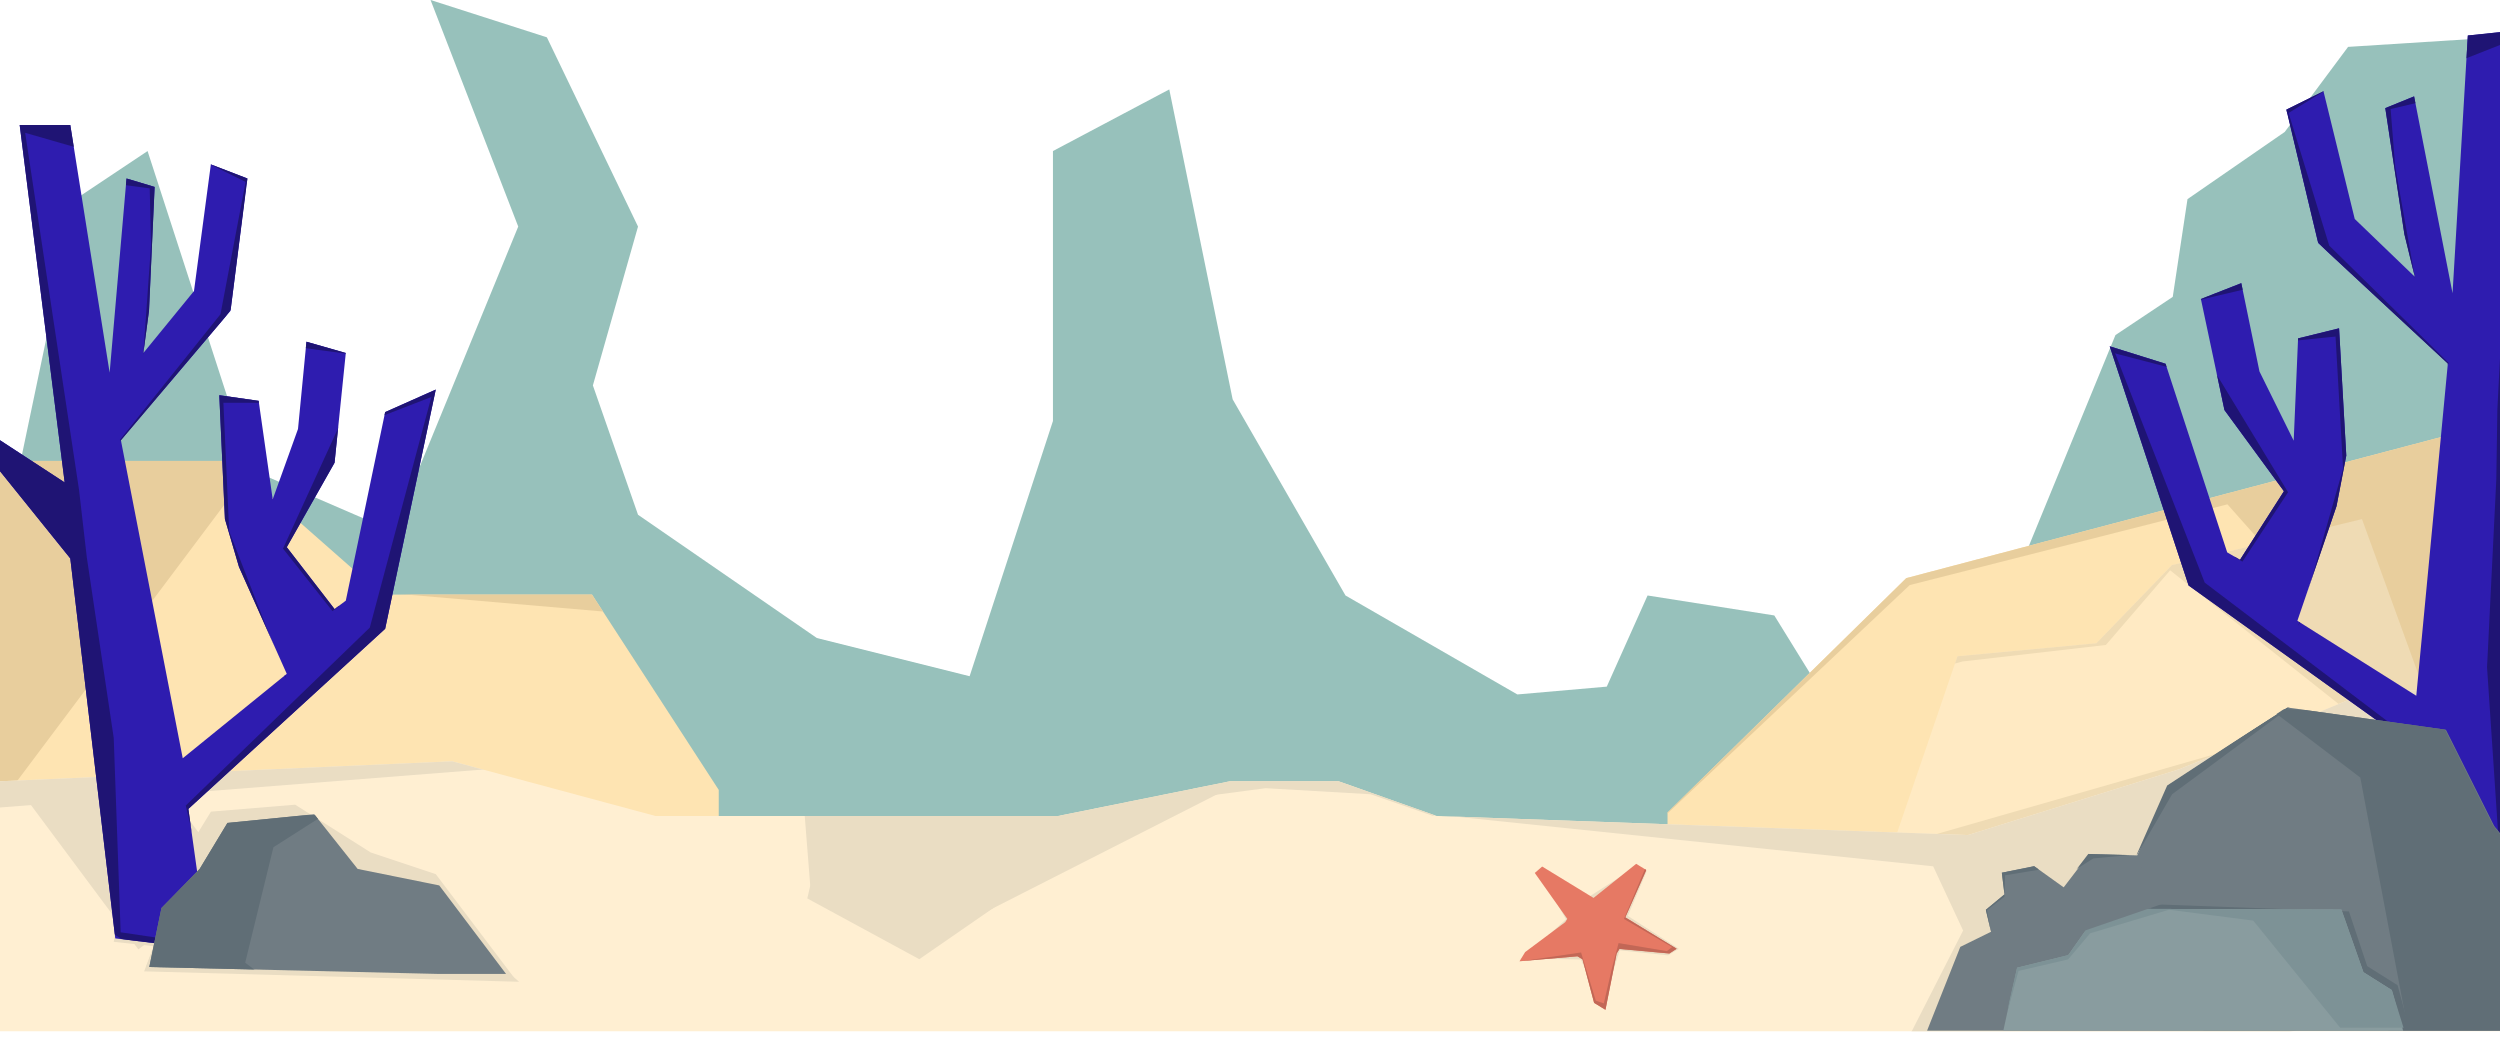
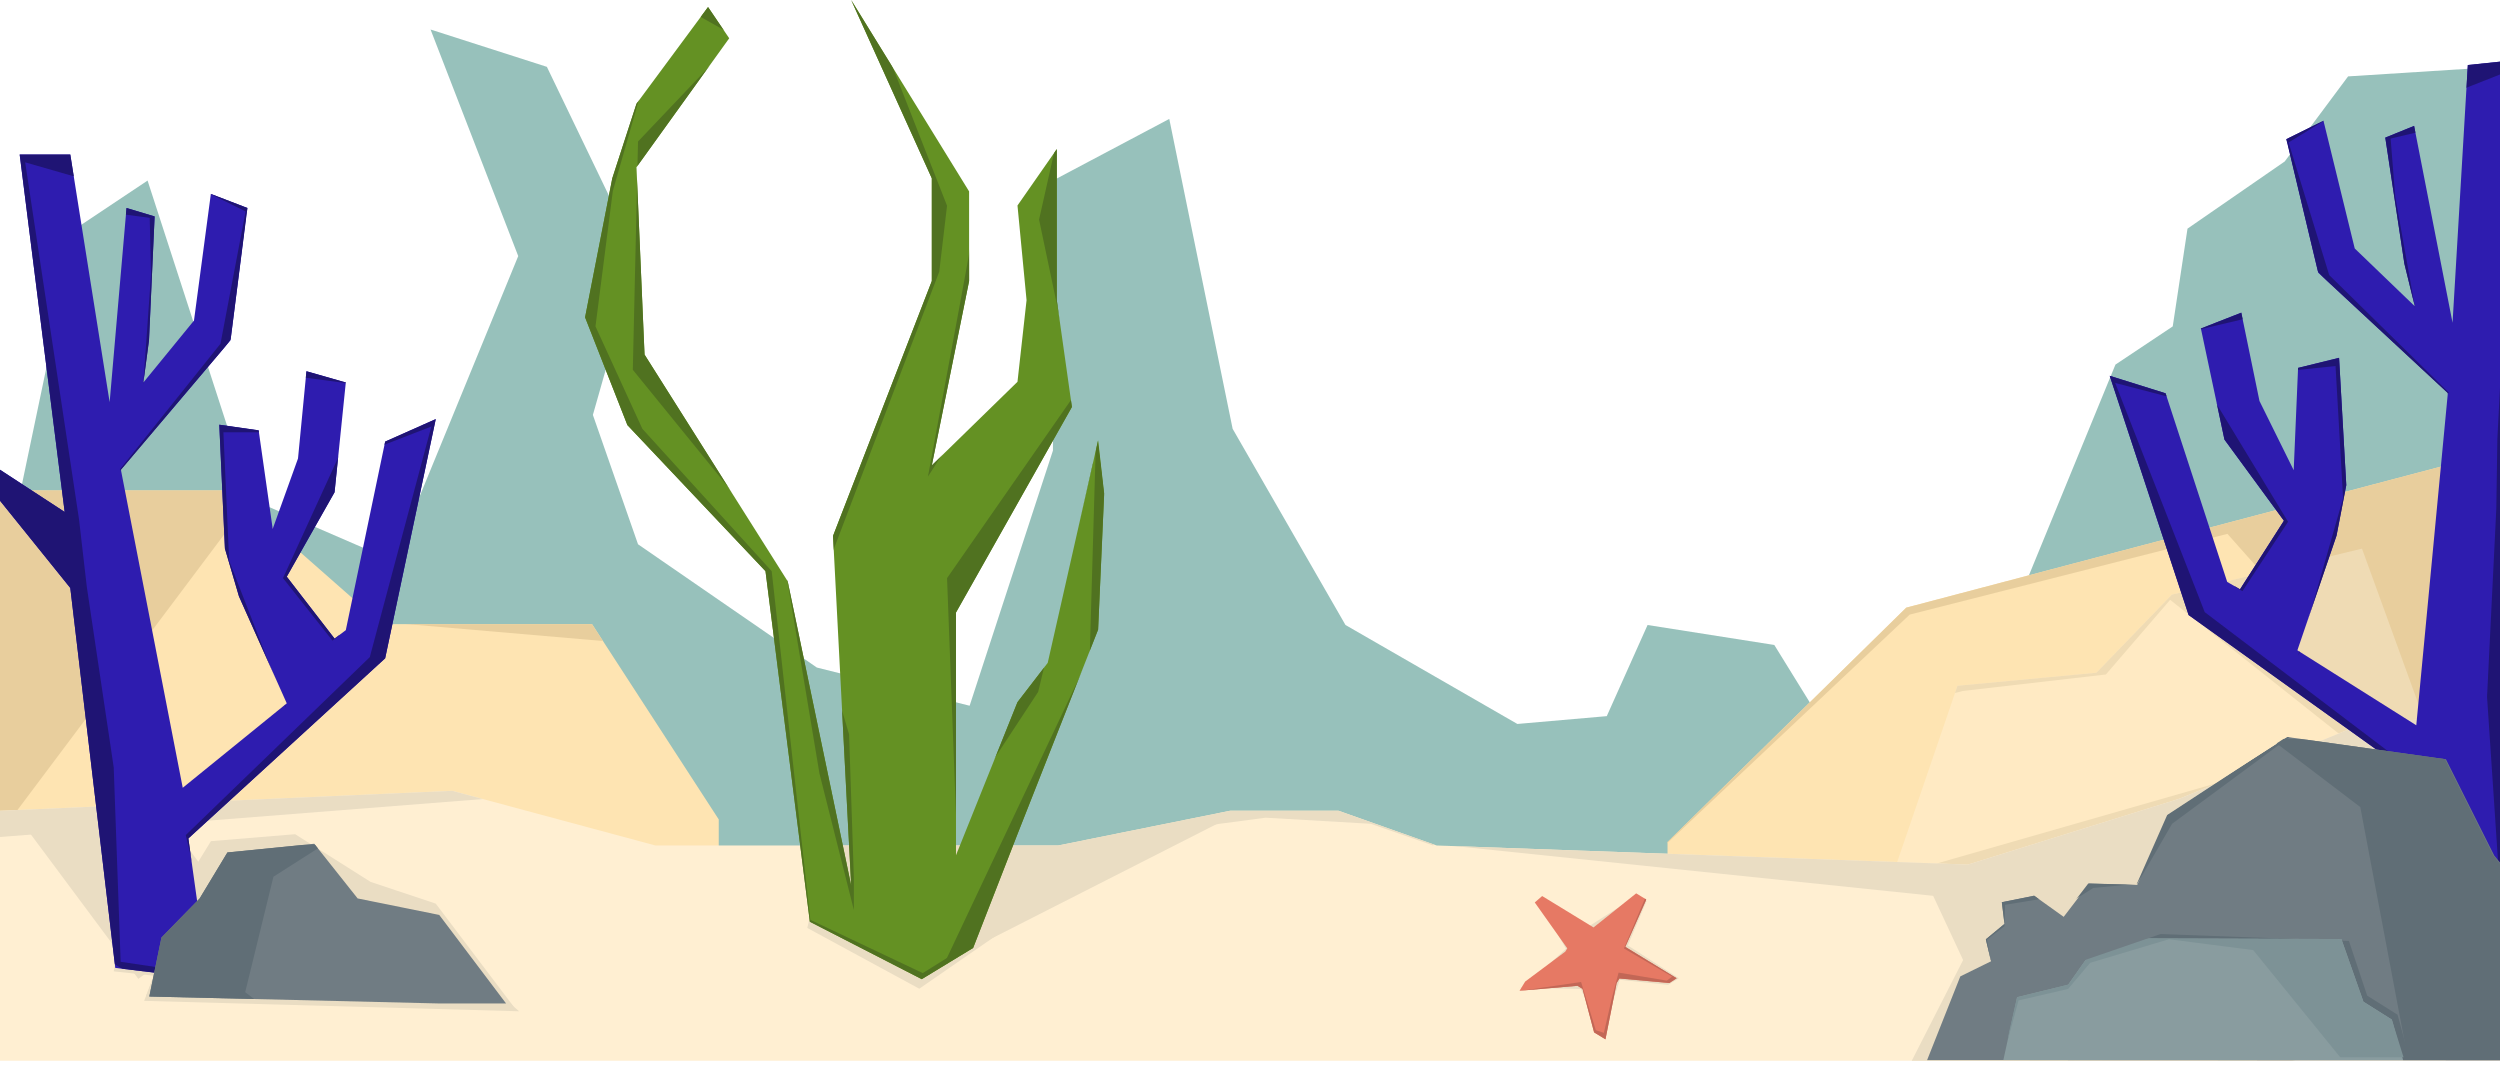
- <svg xmlns="http://www.w3.org/2000/svg" width="1440" height="604" viewBox="0 0 1440 604" fill="none">
-   <path d="M43.5 114.694L85 87L144.5 270.5L226.5 306L298.5 130.5L248 0L315 21.5L367.5 130.5L341.5 222L367.5 296.5L470.5 367.5L558.5 389.5L606.5 242.5V87L673.5 51.5L710 230L775 343L874 400L925.5 395.5L949 343L1022 354.5L1043 388.5L1133.5 400L1218.5 193L1251.5 171L1260 114.694L1316 76L1352.5 27L1439 21.5V314V592H262H103H-56.5L43.5 114.694Z" fill="#7DB2AA" fill-opacity="0.8" />
-   <path d="M0 265.5H132.5L220 342.5H341L414 455V592H960.5V468L1098 333L1443 242V468V592H0V265.5Z" fill="#FEE4B2" />
-   <mask id="mask0_62_2" style="mask-type:alpha" maskUnits="userSpaceOnUse" x="0" y="242" width="1443" height="350">
-     <path d="M0 265.5H132.5L220 342.5H341L414 455V592H960.5V468L1098 333L1443 242V468V592H0V265.5Z" fill="#FEE4B2" />
+ <svg xmlns="http://www.w3.org/2000/svg" width="1440" height="621" viewBox="0 0 1440 621" fill="none">
+   <path d="M43.5 131.694L85 104L144.5 287.5L226.5 323L298.5 147.5L248 17L315 38.5L367.5 147.5L341.5 239L367.5 313.5L470.5 384.5L558.5 406.5L606.5 259.5V104L673.5 68.5L710 247L775 360L874 417L925.5 412.5L949 360L1022 371.5L1043 405.5L1133.5 417L1218.5 210L1251.5 188L1260 131.694L1316 93L1352.5 44L1439 38.5V331V609H262H103H-56.5L43.5 131.694Z" fill="#7DB2AA" fill-opacity="0.8" />
+   <path d="M0 282.5H132.5L220 359.5H341L414 472V609H960.5V485L1098 350L1443 259V485V609H0V282.5Z" fill="#FEE4B2" />
+   <mask id="mask0_62_2" style="mask-type:alpha" maskUnits="userSpaceOnUse" x="0" y="259" width="1443" height="350">
+     <path d="M0 282.5H132.5L220 359.5H341L414 472V609H960.5V485L1098 350L1443 259V485V609H0V282.5Z" fill="#FEE4B2" />
  </mask>
  <g mask="url(#mask0_62_2)">
-     <path d="M-34.5 257H164.5L220.5 341L350.5 338V352.5L217 341L145.5 269L-1.5 465L-46.5 275.5L-34.5 257Z" fill="#E8CE9D" />
-     <path d="M1127.5 378L1207.5 370.5L1251 325.5L1360.5 299L1407 427L1257 470L1088 493.5L1127.5 378Z" fill="#FFEAC3" />
-     <path d="M934 379.5L1463 210L1474.5 237.5L1410 433.5L1283 290.5L1100 337L934 493.5V379.5Z" fill="#E8CE9D" />
-     <mask id="mask1_62_2" style="mask-type:alpha" maskUnits="userSpaceOnUse" x="1088" y="299" width="319" height="195">
-       <path d="M1127.5 378L1207.5 370.5L1251 325.5L1360.5 299L1407 427L1257 470L1088 493.5L1127.5 378Z" fill="#FFEAC3" />
+     <path d="M-34.5 274H164.5L220.5 358L350.5 355V369.5L217 358L145.5 286L-1.5 482L-46.5 292.5L-34.5 274Z" fill="#E8CE9D" />
+     <path d="M1127.5 395L1207.5 387.5L1251 342.5L1360.5 316L1407 444L1257 487L1088 510.5L1127.5 395Z" fill="#FFEAC3" />
+     <path d="M934 396.5L1463 227L1474.5 254.5L1410 450.5L1283 307.5L1100 354L934 510.5V396.5Z" fill="#E8CE9D" />
+     <mask id="mask1_62_2" style="mask-type:alpha" maskUnits="userSpaceOnUse" x="1088" y="316" width="319" height="195">
+       <path d="M1127.5 395L1207.5 387.5L1251 342.5L1360.5 316L1407 444L1257 487L1088 510.5L1127.5 395Z" fill="#FFEAC3" />
    </mask>
    <g mask="url(#mask1_62_2)">
-       <path d="M1083.55 489.548L1327.55 419.548L1289.05 448.548L1086.55 502.548L1083.55 489.548Z" fill="#EFDBB4" />
-       <path d="M1111.5 325H1169.5L1384 295L1400 447.5L1250 328.5L1213 371.5L1130.5 381L1102 388.5L1127 283L1111.5 325Z" fill="#EFDBB4" />
+       <path d="M1083.55 506.548L1327.55 436.548L1289.05 465.548L1086.55 519.548L1083.55 506.548Z" fill="#EFDBB4" />
+       <path d="M1111.5 342H1169.5L1384 312L1400 464.5L1250 345.5L1213 388.5L1130.5 398L1102 405.5L1127 300L1111.5 342Z" fill="#EFDBB4" />
    </g>
  </g>
-   <path d="M0 450L260.5 438.5L377.5 470H609.5L708.5 450H771L827.5 470L1133.5 481L1255.5 443L1360.5 400L1449.5 393L1443 594H0V450Z" fill="#FFEFD2" />
-   <mask id="mask2_62_2" style="mask-type:alpha" maskUnits="userSpaceOnUse" x="0" y="393" width="1450" height="201">
-     <path d="M0 450L260.5 438.5L377.5 470H609.5L708.5 450H771L827.5 470L1133.5 481L1255.5 443L1360.5 400L1449.5 393L1443 594H0V450Z" fill="#FFEFD2" />
+   <path d="M0 467L260.5 455.5L377.5 487H609.5L708.5 467H771L827.5 487L1133.5 498L1255.5 460L1360.5 417L1449.5 410L1443 611H0V467Z" fill="#FFEFD2" />
+   <mask id="mask2_62_2" style="mask-type:alpha" maskUnits="userSpaceOnUse" x="0" y="410" width="1450" height="202">
+     <path d="M0 467L260.5 455.5L377.5 487H609.5L708.5 467H771L827.5 487L1133.5 498L1255.5 460L1360.5 417L1449.5 410L1443 611H0V467Z" fill="#FFEFD2" />
  </mask>
  <g mask="url(#mask2_62_2)">
-     <path d="M-43 413.5H242L319.5 440L-43 468.5V413.5Z" fill="#EADDC3" />
-     <path d="M922.933 515.46L942.261 498.17L948.445 501.955L937.622 527.572L967 546.497L960.815 550.282L932.983 547.375L922.933 579.17L910.563 552.674L875 551.917L908.244 548.889L922.933 515.46Z" fill="#EADDC3" />
-     <path d="M608 415H893L825.5 470L789.5 457.5L729 454L608 470V415Z" fill="#EADDC3" />
-     <path d="M1131 535.5L1202 543V611H1092.5L1131 535.5Z" fill="#EADDC3" />
-     <path d="M87 549.5L287.5 555.5L299 565.5L83 559.5L87 549.5Z" fill="#EADDC3" />
-     <path d="M886.5 502H889.5L914.5 517L943.5 498.5L929.5 534.5L878.5 551L902 529.5L886.5 502Z" fill="#EADDC3" />
-     <path d="M471 491.5L576.5 520L529.5 552.5L465 517.5L471 491.5Z" fill="#EADDC3" />
-     <path d="M461 438L707 454.5L560.5 529L467 514L461 438Z" fill="#EADDC3" />
-     <rect x="71.549" y="422" width="105" height="68" transform="rotate(53.3396 71.5488 422)" fill="#EADDC3" />
-     <path d="M72.5 506L104 496L121.5 467.5L170 463.5L213.5 491L251 503.5L296 563L84 557L88.5 545L65.5 542.5L72.5 506Z" fill="#EADDC3" />
-     <path d="M825 469L1113.5 499L1176 633L1613 515L1712 351.5L1006.5 426.5L946 430L825 414V469Z" fill="#EADDC3" />
+     <path d="M-43 430.5H242L319.5 457L-43 485.5V430.5Z" fill="#EADDC3" />
+     <path d="M922.933 532.46L942.261 515.17L948.445 518.955L937.622 544.572L967 563.497L960.815 567.282L932.983 564.375L922.933 596.17L910.563 569.674L875 568.917L908.244 565.889L922.933 532.46Z" fill="#EADDC3" />
+     <path d="M608 432H893L825.5 487L789.5 474.5L729 471L608 487V432Z" fill="#EADDC3" />
+     <path d="M1131 552.5L1202 560V628H1092.5L1131 552.5Z" fill="#EADDC3" />
+     <path d="M87 566.5L287.5 572.5L299 582.5L83 576.5L87 566.5Z" fill="#EADDC3" />
+     <path d="M886.5 519H889.5L914.5 534L943.5 515.5L929.5 551.5L878.5 568L902 546.5L886.5 519Z" fill="#EADDC3" />
+     <path d="M471 508.5L576.5 537L529.5 569.5L465 534.5L471 508.5Z" fill="#EADDC3" />
+     <path d="M461 455L707 471.5L560.5 546L467 531L461 455Z" fill="#EADDC3" />
+     <rect x="71.549" y="439" width="105" height="68" transform="rotate(53.3396 71.5488 439)" fill="#EADDC3" />
+     <path d="M72.5 523L104 513L121.5 484.5L170 480.5L213.5 508L251 520.5L296 580L84 574L88.5 562L65.5 559.5L72.5 523Z" fill="#EADDC3" />
+     <path d="M825 486L1113.5 516L1176 650L1613 532L1712 368.5L1006.5 443.5L946 447L825 431V486Z" fill="#EADDC3" />
  </g>
-   <path d="M11.335 72H40.484L63.155 214.662L72.871 102.802L89.064 107.666L85.826 178.997L82.587 203.314L111.735 167.648L121.452 94.696L142.503 102.802L132.787 178.997L69.632 253.57L105.258 436.761L165.174 388.126L137.645 326.522L129.548 298.962L126.31 227.631L148.981 230.874L157.077 287.614L171.652 247.085L176.51 196.829L199.181 203.314L192.703 266.539L165.174 315.174L192.703 350.84L199.181 345.976L221.852 237.358L251 224.389L221.852 362.188L108.497 465.942L119.832 547L66.394 540.515L40.484 321.659L0 271.403V253.57L37.245 277.887L11.335 72Z" fill="#2E1CAF" />
-   <mask id="mask3_62_2" style="mask-type:alpha" maskUnits="userSpaceOnUse" x="0" y="72" width="251" height="475">
-     <path d="M11.335 72H40.484L63.155 214.662L72.871 102.802L89.064 107.666L85.826 178.997L82.587 203.314L111.735 167.648L121.452 94.696L142.503 102.802L132.787 178.997L69.632 253.57L105.258 436.761L165.174 388.126L137.645 326.522L129.548 298.962L126.31 227.631L148.981 230.874L157.077 287.614L171.652 247.085L176.51 196.829L199.181 203.314L192.703 266.539L165.174 315.174L192.703 350.84L199.181 345.976L221.852 237.358L251 224.389L221.852 362.188L108.497 465.942L119.832 547L66.394 540.515L40.484 321.659L0 271.403V253.57L37.245 277.887L11.335 72Z" fill="#2E1CAF" />
+   <path d="M11.335 89H40.484L63.155 231.662L72.871 119.802L89.064 124.666L85.826 195.997L82.587 220.314L111.735 184.648L121.452 111.696L142.503 119.802L132.787 195.997L69.632 270.57L105.258 453.761L165.174 405.126L137.645 343.522L129.548 315.962L126.31 244.631L148.981 247.874L157.077 304.614L171.652 264.085L176.51 213.829L199.181 220.314L192.703 283.539L165.174 332.174L192.703 367.84L199.181 362.976L221.852 254.358L251 241.389L221.852 379.188L108.497 482.942L119.832 564L66.394 557.515L40.484 338.659L0 288.403V270.57L37.245 294.887L11.335 89Z" fill="#2E1CAF" />
+   <mask id="mask3_62_2" style="mask-type:alpha" maskUnits="userSpaceOnUse" x="0" y="89" width="251" height="475">
+     <path d="M11.335 89H40.484L63.155 231.662L72.871 119.802L89.064 124.666L85.826 195.997L82.587 220.314L111.735 184.648L121.452 111.696L142.503 119.802L132.787 195.997L69.632 270.57L105.258 453.761L165.174 405.126L137.645 343.522L129.548 315.962L126.31 244.631L148.981 247.874L157.077 304.614L171.652 264.085L176.51 213.829L199.181 220.314L192.703 283.539L165.174 332.174L192.703 367.84L199.181 362.976L221.852 254.358L251 241.389L221.852 379.188L108.497 482.942L119.832 564L66.394 557.515L40.484 338.659L0 288.403V270.57L37.245 294.887L11.335 89Z" fill="#2E1CAF" />
  </mask>
  <g mask="url(#mask3_62_2)">
-     <path d="M-13.5 229.5L1 52.5L53 65L66.5 87L44 85L14.5 76.5L45.5 282L50 321L65.5 425L69.5 537L133.5 546.5L126.5 576.5L56 532L-13.5 229.5Z" fill="#1F1474" />
-     <path d="M195.5 245L198 265L171 320.5L195.5 349L191.5 352L163 316L195.5 245Z" fill="#1F1474" />
-     <path d="M107 464L213 361.5L252.5 213.5L263 225L237.5 364L111 481L107 464Z" fill="#1F1474" />
-     <path d="M121.5 228H128.5L132 306L165 391L121.5 320.5V228Z" fill="#1F1474" />
-     <rect x="126" y="224" width="24" height="8" fill="#1F1474" />
-     <rect x="167.705" y="191.389" width="40" height="8" transform="rotate(7.60381 167.705 191.389)" fill="#1F1474" />
-     <rect x="53.059" y="96" width="40" height="8" transform="rotate(7.60381 53.0586 96)" fill="#1F1474" />
-     <path d="M93.966 98L89 171L82.5 204.5L87 141L86 98.743L93.966 98Z" fill="#1F1474" />
-     <path d="M118 93.175L141.807 104.947L146.907 102.273L123.1 90.501L118 93.175Z" fill="#1F1474" />
-     <path d="M69 253.441L126.992 181L144 91.5L133.48 177.724L75.488 258.121L69 253.441Z" fill="#1F1474" />
-     <rect x="216" y="232.665" width="38.127" height="8" transform="rotate(-21.1641 216 232.665)" fill="#1F1474" />
+     <path d="M-13.5 246.5L1 69.5L53 82L66.5 104L44 102L14.5 93.5L45.5 299L50 338L65.5 442L69.5 554L133.5 563.5L126.5 593.5L56 549L-13.5 246.5Z" fill="#1F1474" />
+     <path d="M195.5 262L198 282L171 337.5L195.5 366L191.5 369L163 333L195.5 262Z" fill="#1F1474" />
+     <path d="M107 481L213 378.5L252.5 230.5L263 242L237.5 381L111 498L107 481Z" fill="#1F1474" />
+     <path d="M121.5 245H128.5L132 323L165 408L121.5 337.5V245Z" fill="#1F1474" />
+     <rect x="126" y="241" width="24" height="8" fill="#1F1474" />
+     <rect x="167.705" y="208.389" width="40" height="8" transform="rotate(7.60381 167.705 208.389)" fill="#1F1474" />
+     <rect x="53.059" y="113" width="40" height="8" transform="rotate(7.60381 53.0586 113)" fill="#1F1474" />
+     <path d="M93.966 115L89 188L82.5 221.5L87 158L86 115.743L93.966 115Z" fill="#1F1474" />
+     <path d="M118 110.175L141.807 121.947L146.907 119.273L123.1 107.501L118 110.175Z" fill="#1F1474" />
+     <path d="M69 270.441L126.992 198L144 108.5L133.48 194.725L75.488 275.121L69 270.441Z" fill="#1F1474" />
+     <rect x="216" y="249.665" width="38.127" height="8" transform="rotate(-21.1641 216 249.665)" fill="#1F1474" />
  </g>
-   <path d="M131 474L181 469L206 500.5L253 510L291.5 561H253L86 557L93 523L115 500.5L131 474Z" fill="#707C83" />
-   <mask id="mask4_62_2" style="mask-type:alpha" maskUnits="userSpaceOnUse" x="86" y="469" width="206" height="92">
-     <path d="M131 474L181 469L206 500.5L253 510L291.5 561H253L86 557L93 523L115 500.5L131 474Z" fill="#707C83" />
+   <path d="M131 491L181 486L206 517.5L253 527L291.5 578H253L86 574L93 540L115 517.5L131 491Z" fill="#707C83" />
+   <mask id="mask4_62_2" style="mask-type:alpha" maskUnits="userSpaceOnUse" x="86" y="486" width="206" height="93">
+     <path d="M131 491L181 486L206 517.5L253 527L291.5 578H253L86 574L93 540L115 517.5L131 491Z" fill="#707C83" />
  </mask>
  <g mask="url(#mask4_62_2)">
-     <path d="M126.732 465.5L164.5 469.5H186.5L157.5 488L141.232 554.5L161.5 570L77.5 564L89 514.5L126.732 465.5Z" fill="#606E76" />
+     <path d="M126.732 482.5L164.5 486.5H186.5L157.5 505L141.232 571.5L161.5 587L77.5 581L89 531.5L126.732 482.5Z" fill="#606E76" />
  </g>
-   <path d="M1452.27 17.244L1421.47 20.443L1412.67 168.899L1390.52 55.514L1373.92 62.267L1384.92 134.895L1390.93 159.421L1356.33 126.128L1338.32 52.552L1316.93 63.156L1335.29 140.049L1409.96 209.419L1391.78 400.765L1323.29 357.58L1345.84 291.527L1351.46 262.44L1347.31 189.1L1323.69 194.906L1321.17 253.85L1301.46 213.981L1290.98 163.094L1267.71 172.217L1281.28 236.197L1315.54 282.937L1290.24 322.45L1282.87 318.185L1247.37 209.539L1215.19 199.468L1260.64 337.26L1391.45 430.978L1388.09 515.158L1443.87 502.658L1448 275.887L1485.44 220.023L1483.54 201.777L1446.77 230.746L1452.27 17.244Z" fill="#2E1CAF" />
-   <mask id="mask5_62_2" style="mask-type:alpha" maskUnits="userSpaceOnUse" x="1215" y="17" width="271" height="499">
-     <path d="M1452.27 17.244L1421.47 20.443L1412.67 168.899L1390.52 55.514L1373.92 62.267L1384.92 134.895L1390.93 159.421L1356.33 126.128L1338.32 52.552L1316.93 63.156L1335.29 140.049L1409.96 209.419L1391.78 400.765L1323.29 357.58L1345.84 291.527L1351.46 262.44L1347.31 189.1L1323.69 194.906L1321.17 253.85L1301.46 213.981L1290.98 163.094L1267.71 172.217L1281.28 236.197L1315.54 282.937L1290.24 322.45L1282.87 318.185L1247.37 209.539L1215.19 199.468L1260.64 337.26L1391.45 430.978L1388.09 515.158L1443.87 502.658L1448 275.887L1485.44 220.023L1483.54 201.777L1446.77 230.746L1452.27 17.244Z" fill="#2E1CAF" />
+   <path d="M1452.27 34.244L1421.47 37.443L1412.67 185.899L1390.52 72.513L1373.92 79.267L1384.92 151.895L1390.93 176.421L1356.33 143.128L1338.32 69.552L1316.93 80.156L1335.29 157.049L1409.96 226.419L1391.78 417.765L1323.29 374.58L1345.84 308.527L1351.46 279.44L1347.31 206.1L1323.69 211.906L1321.17 270.85L1301.46 230.981L1290.98 180.094L1267.71 189.217L1281.28 253.197L1315.54 299.937L1290.24 339.45L1282.87 335.185L1247.37 226.539L1215.19 216.468L1260.64 354.26L1391.45 447.978L1388.09 532.158L1443.87 519.658L1448 292.887L1485.44 237.023L1483.54 218.777L1446.77 247.746L1452.27 34.244Z" fill="#2E1CAF" />
+   <mask id="mask5_62_2" style="mask-type:alpha" maskUnits="userSpaceOnUse" x="1215" y="34" width="271" height="499">
+     <path d="M1452.27 34.244L1421.47 37.443L1412.67 185.899L1390.52 72.513L1373.92 79.267L1384.92 151.895L1390.93 176.421L1356.33 143.128L1338.32 69.552L1316.93 80.156L1335.29 157.049L1409.96 226.419L1391.78 417.765L1323.29 374.58L1345.84 308.527L1351.46 279.44L1347.31 206.1L1323.69 211.906L1321.17 270.85L1301.46 230.981L1290.98 180.094L1267.71 189.217L1281.28 253.197L1315.54 299.937L1290.24 339.45L1282.87 335.185L1247.37 226.539L1215.19 216.468L1260.64 354.26L1391.45 447.978L1388.09 532.158L1443.87 519.658L1448 292.887L1485.44 237.023L1483.54 218.777L1446.77 247.746L1452.27 34.244Z" fill="#2E1CAF" />
  </mask>
  <g mask="url(#mask5_62_2)">
-     <path d="M1495.25 175.668L1461.12 -3.842L1407.5 14.655L1395.57 38.646L1419.13 34.13L1449.41 22.196L1438.48 235.86L1437.87 276.257L1432.54 384.368L1440.22 499.402L1373.59 516.147L1384.18 546.074L1453.95 492.805L1495.25 175.668Z" fill="#1F1474" />
-     <path d="M1276.03 214.465L1275.52 235.203L1309.95 289.026L1287.09 320.875L1291.63 323.505L1317.92 283.543L1276.03 214.465Z" fill="#1F1474" />
-     <path d="M1392.83 428.827L1269.92 335.585L1212.45 188.491L1202.58 201.41L1244.29 340.832L1390.41 446.66L1392.83 428.827Z" fill="#1F1474" />
-     <path d="M1352.43 188.949L1345.03 189.718L1349.62 269.909L1323.78 360.501L1362.26 283.593L1352.43 188.949Z" fill="#1F1474" />
-     <rect width="25.499" height="8.229" transform="matrix(-0.99465 0.1033 0.1033 0.99465 1347.25 185.351)" fill="#1F1474" />
-     <rect width="42.475" height="8.234" transform="matrix(-0.973203 0.229947 0.238189 0.971219 1299.71 156.561)" fill="#1F1474" />
-     <rect width="42.475" height="8.234" transform="matrix(-0.973203 0.229947 0.238189 0.971219 1410.73 46.3794)" fill="#1F1474" />
-     <path d="M1367.71 52.916L1380.72 127.062L1391.15 160.625L1379.64 96.147L1376.21 52.801L1367.71 52.916Z" fill="#1F1474" />
-     <path d="M1341.8 50.616L1317.89 65.274L1312.22 63.098L1336.13 48.441L1341.8 50.616Z" fill="#1F1474" />
-     <path d="M1410.61 209.218L1341.63 141.463L1314.15 51.756L1334.43 138.824L1404.25 214.719L1410.61 209.218Z" fill="#1F1474" />
-     <rect width="40.343" height="8.265" transform="matrix(-0.967626 -0.25239 -0.273383 0.961905 1253.06 204.094)" fill="#1F1474" />
+     <path d="M1495.25 192.668L1461.12 13.158L1407.5 31.654L1395.57 55.646L1419.13 51.13L1449.41 39.196L1438.48 252.86L1437.87 293.257L1432.54 401.368L1440.22 516.402L1373.59 533.147L1384.18 563.074L1453.95 509.805L1495.25 192.668Z" fill="#1F1474" />
+     <path d="M1276.03 231.465L1275.52 252.203L1309.95 306.026L1287.09 337.875L1291.63 340.505L1317.92 300.543L1276.03 231.465Z" fill="#1F1474" />
+     <path d="M1392.83 445.827L1269.92 352.585L1212.45 205.491L1202.58 218.41L1244.29 357.832L1390.41 463.66L1392.83 445.827Z" fill="#1F1474" />
+     <path d="M1352.43 205.949L1345.03 206.718L1349.62 286.909L1323.78 377.501L1362.26 300.593L1352.43 205.949Z" fill="#1F1474" />
+     <rect width="25.499" height="8.229" transform="matrix(-0.99465 0.1033 0.1033 0.99465 1347.25 202.351)" fill="#1F1474" />
+     <rect width="42.475" height="8.234" transform="matrix(-0.973203 0.229947 0.238189 0.971219 1299.71 173.561)" fill="#1F1474" />
+     <rect width="42.475" height="8.234" transform="matrix(-0.973203 0.229947 0.238189 0.971219 1410.73 63.3794)" fill="#1F1474" />
+     <path d="M1367.71 69.915L1380.72 144.062L1391.15 177.625L1379.64 113.147L1376.21 69.801L1367.71 69.915Z" fill="#1F1474" />
+     <path d="M1341.8 67.616L1317.89 82.274L1312.22 80.098L1336.13 65.441L1341.8 67.616Z" fill="#1F1474" />
+     <path d="M1410.61 226.218L1341.63 158.463L1314.15 68.756L1334.43 155.824L1404.25 231.719L1410.61 226.218Z" fill="#1F1474" />
+     <rect width="40.343" height="8.265" transform="matrix(-0.967626 -0.25239 -0.273383 0.961905 1253.06 221.094)" fill="#1F1474" />
  </g>
-   <path d="M1408.86 420.343L1317.56 407.53L1248.81 452.501L1231.06 492.702L1203.35 491.945L1182.55 519.117L1129.14 545.398L1110 593.652L1180.51 593.652L1486.6 593.761L1475.69 523.294L1436.67 475.793L1408.86 420.343Z" fill="#707C83" />
-   <mask id="mask6_62_2" style="mask-type:alpha" maskUnits="userSpaceOnUse" x="1111" y="407" width="376" height="187">
-     <path d="M1408.36 420.274L1317.06 407.46L1248.31 452.432L1230.56 492.633L1202.85 491.876L1182.05 519.048L1128.64 545.329L1112 593.583L1180.01 593.583L1486.1 593.691L1475.19 523.225L1436.17 475.724L1408.36 420.274Z" fill="#707C83" />
+   <path d="M1408.86 437.343L1317.56 424.53L1248.81 469.501L1231.06 509.703L1203.35 508.945L1182.55 536.117L1129.14 562.398L1110 610.653L1180.51 610.653L1486.6 610.761L1475.69 540.294L1436.67 492.793L1408.86 437.343Z" fill="#707C83" />
+   <mask id="mask6_62_2" style="mask-type:alpha" maskUnits="userSpaceOnUse" x="1112" y="424" width="375" height="187">
+     <path d="M1408.36 437.274L1317.06 424.46L1248.31 469.432L1230.56 509.633L1202.85 508.876L1182.05 536.048L1128.64 562.329L1112 610.583L1180.01 610.583L1486.1 610.692L1475.19 540.225L1436.17 492.724L1408.36 437.274Z" fill="#707C83" />
  </mask>
  <g mask="url(#mask6_62_2)">
-     <path d="M1417.15 403.014L1347.76 409.373L1307.46 408.272L1359.53 447.875L1385.58 585.828L1347.59 616.778L1501.77 608.608L1483.5 505.952L1417.15 403.014Z" fill="#606E76" />
-     <path d="M1210.5 519.779L1186.3 571.738L1161.51 603.519L1224.28 585.103L1350.78 645.991L1353.15 694.939L1388.5 594.986L1381 567.486L1363.5 556.486L1353 524.986L1210.5 519.779Z" fill="#606E76" />
-     <path d="M1117.98 525.354L1198.33 494.877L1251.36 449.475L1326.01 402.199L1251.14 457.483L1231.08 492.073L1205.74 494.463L1117.3 549.993L1117.98 525.354Z" fill="#606E76" />
-     <path d="M1210.11 523.43L1348.63 523.887L1361.33 559.988L1377.69 570.299L1384.43 594.525L1359.75 595.083L1269.77 594.474L1153.89 593.774L1161.85 557.386L1191.27 550.165L1210.11 523.43Z" fill="#899C9F" />
-     <mask id="mask7_62_2" style="mask-type:alpha" maskUnits="userSpaceOnUse" x="1153" y="523" width="232" height="69">
-       <path d="M1210.11 523.43L1348.63 523.888L1361.33 559.989L1377.69 570.299L1384.43 591.986L1359.75 591.986L1269.77 591.986L1153.89 591.986L1161.85 557.386L1191.27 550.165L1210.11 523.43Z" fill="#899C9F" />
+     <path d="M1417.15 420.014L1347.76 426.373L1307.46 425.272L1359.53 464.875L1385.58 602.828L1347.59 633.778L1501.77 625.608L1483.5 522.952L1417.15 420.014Z" fill="#606E76" />
+     <path d="M1210.5 536.779L1186.3 588.739L1161.51 620.519L1224.28 602.103L1350.78 662.991L1353.15 711.939L1388.5 611.986L1381 584.486L1363.5 573.486L1353 541.986L1210.5 536.779Z" fill="#606E76" />
+     <path d="M1117.98 542.354L1198.33 511.877L1251.36 466.475L1326.01 419.199L1251.14 474.483L1231.08 509.073L1205.74 511.463L1117.3 566.993L1117.98 542.354Z" fill="#606E76" />
+     <path d="M1210.11 540.43L1348.63 540.887L1361.33 576.988L1377.69 587.299L1384.43 611.525L1359.75 612.083L1269.77 611.474L1153.89 610.774L1161.85 574.386L1191.27 567.165L1210.11 540.43Z" fill="#899C9F" />
+     <mask id="mask7_62_2" style="mask-type:alpha" maskUnits="userSpaceOnUse" x="1153" y="540" width="232" height="69">
+       <path d="M1210.11 540.43L1348.63 540.888L1361.33 576.989L1377.69 587.299L1384.43 608.986L1359.75 608.986L1269.77 608.986L1153.89 608.986L1161.85 574.386L1191.27 567.165L1210.11 540.43Z" fill="#899C9F" />
    </mask>
    <g mask="url(#mask7_62_2)">
-       <path d="M1201.59 510.994L1238.55 512.004L1355.99 523.226L1363.89 527.141L1395.62 606.914L1359.28 605.921L1297.85 530.268L1249.32 524.011L1203.95 537.566L1191.21 552.629L1162.67 559.247L1156.5 582L1158.5 559.999L1201.59 510.994Z" fill="#7D9296" />
+       <path d="M1201.59 527.994L1238.55 529.004L1355.99 540.227L1363.89 544.141L1395.62 623.914L1359.28 622.921L1297.85 547.268L1249.32 541.011L1203.95 554.566L1191.21 569.629L1162.67 576.247L1156.5 599L1158.5 576.999L1201.59 527.994Z" fill="#7D9296" />
    </g>
  </g>
-   <path d="M1171.66 498.923L1190.46 512.383L1210.17 512.921L1227.65 504.718L1240.92 492.972L1256.74 497.55L1263.68 514.383L1193.98 538.37L1172.75 548.27L1158.65 545.368L1148.82 545.1L1143.84 524.055L1154.57 515.161L1153.06 502.68L1171.66 498.923Z" fill="#707C83" />
-   <mask id="mask8_62_2" style="mask-type:alpha" maskUnits="userSpaceOnUse" x="1143" y="492" width="121" height="57">
-     <path d="M1171.66 498.924L1190.46 512.383L1210.17 512.922L1227.65 504.719L1240.92 492.972L1256.74 497.55L1263.68 514.384L1193.98 538.37L1172.75 548.27L1158.65 545.369L1148.82 545.1L1143.84 524.055L1154.57 515.162L1153.06 502.68L1171.66 498.924Z" fill="#707C83" />
+   <path d="M1171.66 515.924L1190.46 529.383L1210.17 529.922L1227.65 521.718L1240.92 509.972L1256.74 514.55L1263.68 531.384L1193.98 555.37L1172.75 565.27L1158.65 562.368L1148.82 562.1L1143.84 541.055L1154.57 532.162L1153.06 519.68L1171.66 515.924Z" fill="#707C83" />
+   <mask id="mask8_62_2" style="mask-type:alpha" maskUnits="userSpaceOnUse" x="1143" y="509" width="121" height="57">
+     <path d="M1171.66 515.924L1190.46 529.383L1210.17 529.922L1227.65 521.719L1240.92 509.972L1256.74 514.55L1263.68 531.384L1193.98 555.37L1172.75 565.27L1158.65 562.369L1148.82 562.1L1143.84 541.055L1154.57 532.162L1153.06 519.68L1171.66 515.924Z" fill="#707C83" />
  </mask>
  <g mask="url(#mask8_62_2)">
-     <path d="M1145.86 497.772L1175.42 498.58L1174.12 501.01L1154.93 504.184L1154.59 516.504L1144.52 524.243L1146.66 536.014L1144.2 535.946L1143.14 506.944L1145.86 497.772Z" fill="#606E76" />
+     <path d="M1145.86 514.772L1175.42 515.58L1174.12 518.01L1154.93 521.184L1154.59 533.504L1144.52 541.243L1146.66 553.014L1144.2 552.947L1143.14 523.944L1145.86 514.772Z" fill="#606E76" />
  </g>
-   <path d="M948.258 501.121L936.16 528.384L965.747 546.471L961.557 549.209L932.784 546.604L931.18 549.229L924.745 581.648L918.201 577.647L911.538 552.596L908.629 550.818L875.248 553.693L878.495 548.38L901.592 531.143L902.752 529.245L884.03 502.815L888.287 499.119L917.874 517.206L942.44 497.565L948.258 501.121Z" fill="#E67964" />
-   <mask id="mask9_62_2" style="mask-type:alpha" maskUnits="userSpaceOnUse" x="875" y="497" width="91" height="85">
-     <path d="M948.258 501.121L936.16 528.384L965.747 546.471L961.557 549.209L932.784 546.604L931.18 549.229L924.745 581.648L918.201 577.647L911.538 552.596L908.629 550.818L875.248 553.693L878.495 548.38L901.592 531.143L902.752 529.245L884.03 502.815L888.287 499.119L917.874 517.206L942.44 497.565L948.258 501.121Z" fill="#E67964" />
+   <path d="M948.258 518.121L936.16 545.384L965.747 563.471L961.557 566.209L932.784 563.604L931.18 566.229L924.745 598.648L918.201 594.647L911.538 569.596L908.629 567.818L875.248 570.693L878.495 565.38L901.592 548.143L902.752 546.245L884.03 519.815L888.287 516.119L917.874 534.206L942.44 514.565L948.258 518.121Z" fill="#E67964" />
+   <mask id="mask9_62_2" style="mask-type:alpha" maskUnits="userSpaceOnUse" x="875" y="514" width="91" height="85">
+     <path d="M948.258 518.121L936.16 545.384L965.747 563.471L961.557 566.209L932.784 563.604L931.18 566.229L924.745 598.648L918.201 594.647L911.538 569.596L908.629 567.818L875.248 570.692L878.495 565.38L901.592 548.142L902.752 546.245L884.03 519.815L888.287 516.119L917.874 534.206L942.44 514.565L948.258 518.121Z" fill="#E67964" />
  </mask>
  <g mask="url(#mask9_62_2)">
-     <path d="M873.9 554.014L910.695 548.613L919.182 576.39L923.812 577.933L928.441 557.872L932.299 543.212L960.075 547.842L963.161 545.527L935.385 529.324L947.73 500.005L950.816 506.949L970.346 541.669L964.945 601.08L917.879 581.791L909.392 551.7L873.9 554.014Z" fill="#C26756" />
+     <path d="M873.9 571.014L910.695 565.613L919.182 593.39L923.812 594.933L928.441 574.872L932.299 560.212L960.075 564.842L963.161 562.527L935.385 546.324L947.73 517.005L950.816 523.949L970.346 558.669L964.945 618.08L917.879 598.791L909.392 568.7L873.9 571.014Z" fill="#C26756" />
+   </g>
+   <path d="M479.823 308.691L536.72 161.889V102.704L490.274 0L558.202 110.247V161.889L536.72 268.074L586.07 219.914L591.295 172.914L586.07 118.37L608.713 85.876V172.914L617.421 234.42L550.654 352.79V492.63L586.07 404.432L603.487 381.802L632.516 253.568L636 284.321L632.516 362.654L586.07 480.444L560.524 546.012L530.915 564L466.47 530.926L440.924 329L361.384 244.864L337 182.778L352.676 102.704L366.61 59.765L407.831 4.062L420.023 22.049L366.61 96.321L371.254 204.247L453.697 334.802L490.274 510.037L479.823 308.691Z" fill="#649123" />
+   <mask id="mask10_62_2" style="mask-type:alpha" maskUnits="userSpaceOnUse" x="337" y="0" width="299" height="564">
+     <path d="M479.823 308.691L536.72 161.889V102.704L490.274 0L558.202 110.247V161.889L536.72 268.074L586.07 219.914L591.295 172.914L586.07 118.37L608.713 85.876V172.914L617.421 234.42L550.654 352.79V492.63L586.07 404.432L603.487 381.802L632.516 253.568L636 284.321L632.516 362.654L586.07 480.444L560.524 546.012L530.915 564L466.47 530.926L440.924 329L361.384 244.864L337 182.778L352.676 102.704L366.61 59.765L407.831 4.062L420.023 22.049L366.61 96.321L371.254 204.247L453.697 334.802L490.274 510.037L479.823 308.691Z" fill="#649123" />
+   </mask>
+   <g mask="url(#mask10_62_2)">
+     <path d="M456 524.73L531.5 560.5L555.5 545.5L558 567H471.764L456 524.73Z" fill="#507220" />
+     <path d="M567.5 95.5L582.5 71.5L586 194.5L534.5 274.5L553.5 172L567.5 95.5Z" fill="#507220" />
+     <path d="M449 216L491 -20.5L545.5 118.5L541 156.5L480 317L449 310V216Z" fill="#507220" />
+     <path d="M434 4.5L462.166 75.299L434 298.5L364.5 213L367.5 81.5L424.5 21.5L391.5 3L434 4.5Z" fill="#507220" />
+     <path d="M396 499L326.5 161L374 36.5L353 110L343 188L370 247L444.5 329L474 595H396V499Z" fill="#507220" />
+     <path d="M441 259.5L489.071 423L491.828 505.5L491.828 524.155L472 445.5L441 259.5Z" fill="#507220" />
+     <path d="M618.5 267H629.5L598 398.5L553 467L618.5 267Z" fill="#507220" />
+     <path d="M643.5 344L631.5 245.5L623 539L542.5 558L643.5 344Z" fill="#507220" />
+     <path d="M545.5 333L621 224.5L617 214.5L598.5 126.5L609.5 77.5L629.5 235L553.5 352.5L551.5 492L545.5 333Z" fill="#507220" />
  </g>
</svg>
